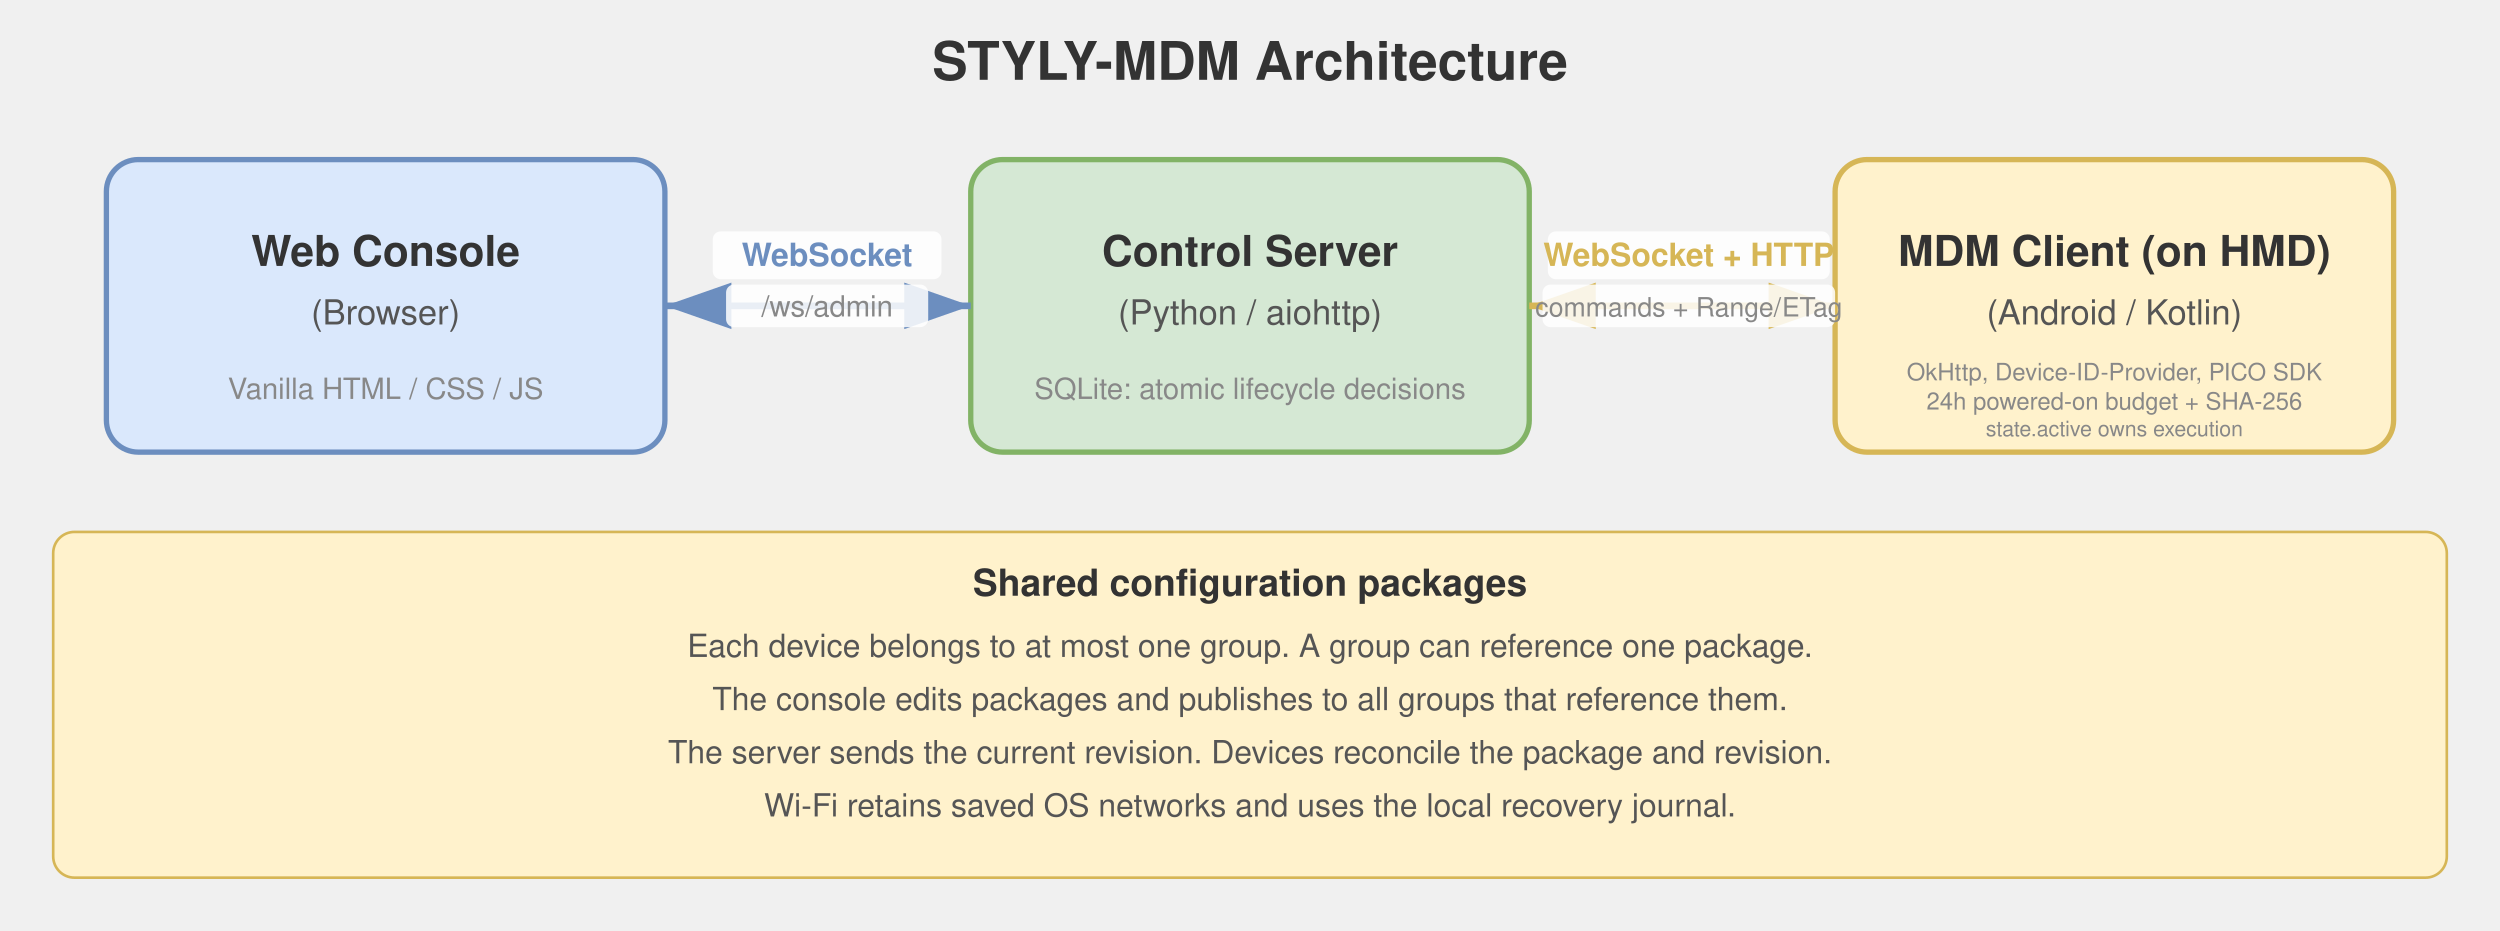
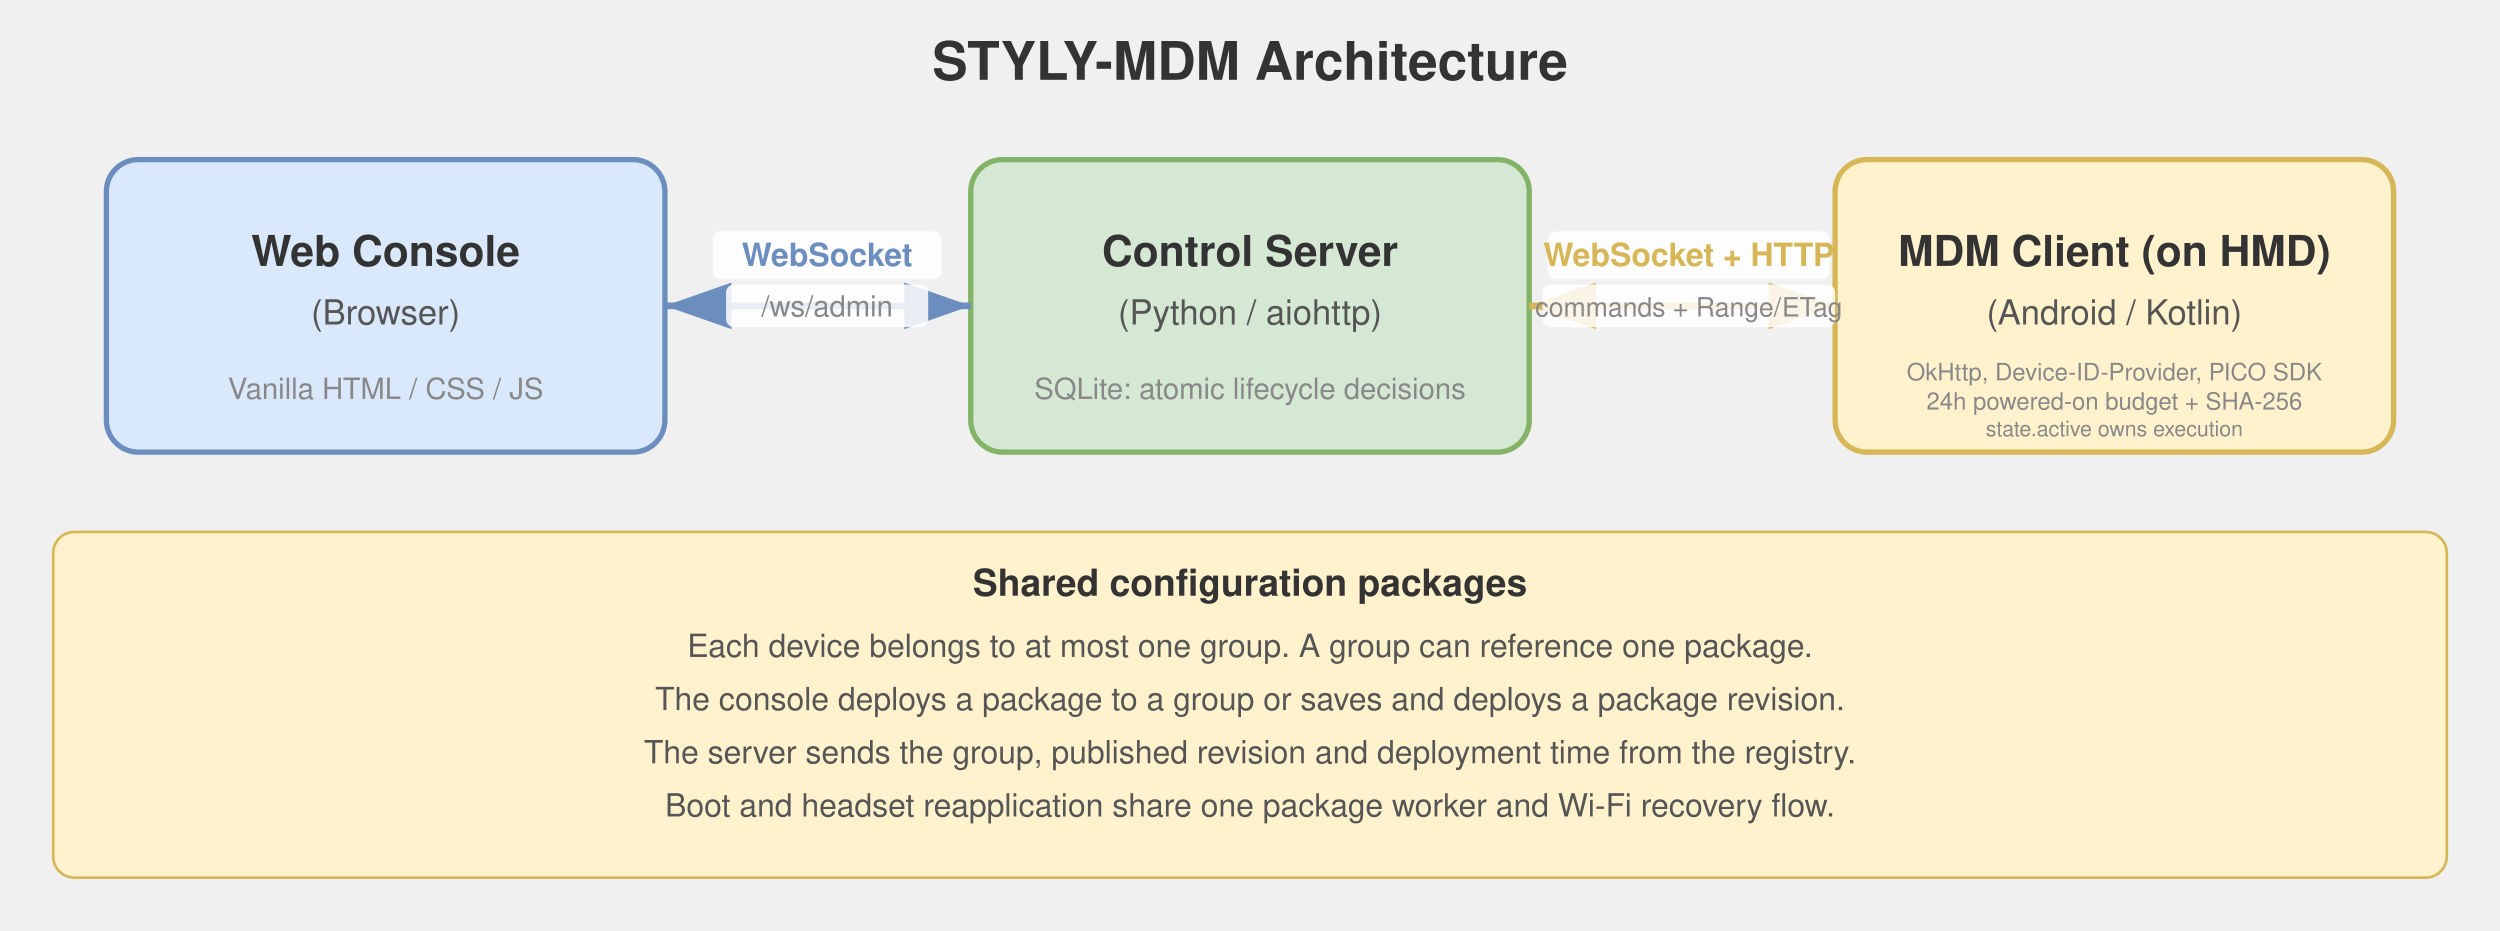
- <svg xmlns="http://www.w3.org/2000/svg" version="1.1" viewBox="0 0 940 350" font-family="Segoe UI, Helvetica, Arial, sans-serif" content="&lt;mxfile host=&quot;Claude&quot;&gt; &lt;diagram id=&quot;arch&quot; name=&quot;Architecture&quot;&gt; &lt;mxGraphModel dx=&quot;1422&quot; dy=&quot;762&quot; grid=&quot;1&quot; gridSize=&quot;10&quot; guides=&quot;1&quot; tooltips=&quot;1&quot; connect=&quot;1&quot; arrows=&quot;1&quot; fold=&quot;1&quot; page=&quot;1&quot; pageScale=&quot;1&quot; pageWidth=&quot;1169&quot; pageHeight=&quot;827&quot; math=&quot;0&quot; shadow=&quot;0&quot;&gt; &lt;root&gt; &lt;mxCell id=&quot;0&quot;/&gt; &lt;mxCell id=&quot;1&quot; parent=&quot;0&quot;/&gt; &lt;mxCell id=&quot;2&quot; value=&quot;&quot; style=&quot;rounded=1;whiteSpace=wrap;html=1;fillColor=#dae8fc;strokeColor=#6c8ebf;arcSize=10;&quot; vertex=&quot;1&quot; parent=&quot;1&quot;&gt;&lt;mxGeometry x=&quot;40&quot; y=&quot;80&quot; width=&quot;200&quot; height=&quot;100&quot; as=&quot;geometry&quot;/&gt;&lt;/mxCell&gt; &lt;mxCell id=&quot;2a&quot; value=&quot;&amp;lt;b&amp;gt;Web Console&amp;lt;/b&amp;gt;&amp;lt;br&amp;gt;(Browser)&quot; style=&quot;text;html=1;align=center;verticalAlign=middle;resizable=0;points=[];autosize=1;&quot; vertex=&quot;1&quot; parent=&quot;1&quot;&gt;&lt;mxGeometry x=&quot;95&quot; y=&quot;105&quot; width=&quot;90&quot; height=&quot;50&quot; as=&quot;geometry&quot;/&gt;&lt;/mxCell&gt; &lt;mxCell id=&quot;2b&quot; value=&quot;Vanilla HTML / CSS / JS&quot; style=&quot;text;html=1;align=center;verticalAlign=middle;fontColor=#666666;fontSize=10;&quot; vertex=&quot;1&quot; parent=&quot;1&quot;&gt;&lt;mxGeometry x=&quot;60&quot; y=&quot;155&quot; width=&quot;160&quot; height=&quot;20&quot; as=&quot;geometry&quot;/&gt;&lt;/mxCell&gt; &lt;mxCell id=&quot;3&quot; value=&quot;&quot; style=&quot;rounded=1;whiteSpace=wrap;html=1;fillColor=#d5e8d4;strokeColor=#82b366;arcSize=10;&quot; vertex=&quot;1&quot; parent=&quot;1&quot;&gt;&lt;mxGeometry x=&quot;360&quot; y=&quot;80&quot; width=&quot;220&quot; height=&quot;100&quot; as=&quot;geometry&quot;/&gt;&lt;/mxCell&gt; &lt;mxCell id=&quot;3a&quot; value=&quot;&amp;lt;b&amp;gt;Control Server&amp;lt;/b&amp;gt;&amp;lt;br&amp;gt;(Python / aiohttp)&quot; style=&quot;text;html=1;align=center;verticalAlign=middle;resizable=0;points=[];autosize=1;&quot; vertex=&quot;1&quot; parent=&quot;1&quot;&gt;&lt;mxGeometry x=&quot;405&quot; y=&quot;105&quot; width=&quot;130&quot; height=&quot;50&quot; as=&quot;geometry&quot;/&gt;&lt;/mxCell&gt; &lt;mxCell id=&quot;3b&quot; value=&quot;SQLite: atomic lifecycle decisions&quot; style=&quot;text;html=1;align=center;verticalAlign=middle;fontColor=#666666;fontSize=10;&quot; vertex=&quot;1&quot; parent=&quot;1&quot;&gt;&lt;mxGeometry x=&quot;390&quot; y=&quot;155&quot; width=&quot;160&quot; height=&quot;20&quot; as=&quot;geometry&quot;/&gt;&lt;/mxCell&gt; &lt;mxCell id=&quot;4&quot; value=&quot;&quot; style=&quot;rounded=1;whiteSpace=wrap;html=1;fillColor=#fff2cc;strokeColor=#d6b656;arcSize=10;&quot; vertex=&quot;1&quot; parent=&quot;1&quot;&gt;&lt;mxGeometry x=&quot;700&quot; y=&quot;80&quot; width=&quot;200&quot; height=&quot;100&quot; as=&quot;geometry&quot;/&gt;&lt;/mxCell&gt; &lt;mxCell id=&quot;4a&quot; value=&quot;&amp;lt;b&amp;gt;MDM Client (on HMD)&amp;lt;/b&amp;gt;&amp;lt;br&amp;gt;(Android / Kotlin)&quot; style=&quot;text;html=1;align=center;verticalAlign=middle;resizable=0;points=[];autosize=1;&quot; vertex=&quot;1&quot; parent=&quot;1&quot;&gt;&lt;mxGeometry x=&quot;740&quot; y=&quot;105&quot; width=&quot;120&quot; height=&quot;50&quot; as=&quot;geometry&quot;/&gt;&lt;/mxCell&gt; &lt;mxCell id=&quot;4b&quot; value=&quot;OkHttp, PICO SDK; resumable SHA-256; 24h powered-on budget; durable apply gate&quot; style=&quot;text;html=1;align=center;verticalAlign=middle;fontColor=#666666;fontSize=10;&quot; vertex=&quot;1&quot; parent=&quot;1&quot;&gt;&lt;mxGeometry x=&quot;705&quot; y=&quot;155&quot; width=&quot;190&quot; height=&quot;20&quot; as=&quot;geometry&quot;/&gt;&lt;/mxCell&gt; &lt;mxCell id=&quot;5&quot; style=&quot;edgeStyle=orthogonalEdgeStyle;rounded=0;orthogonalLoop=1;jettySize=auto;containsPoints=1;endArrow=block;endFill=1;startArrow=block;startFill=1;strokeWidth=2;strokeColor=#6c8ebf;&quot; edge=&quot;1&quot; parent=&quot;1&quot; source=&quot;2&quot; target=&quot;3&quot;&gt;&lt;mxGeometry relative=&quot;1&quot; as=&quot;geometry&quot;/&gt;&lt;/mxCell&gt; &lt;mxCell id=&quot;5a&quot; value=&quot;WebSocket&amp;lt;br&amp;gt;&amp;lt;font style=&amp;quot;font-size:10px&amp;quot;&amp;gt;/ws/admin&amp;lt;/font&amp;gt;&quot; style=&quot;edgeLabel;html=1;align=center;verticalAlign=middle;resizable=0;points=[];&quot; vertex=&quot;1&quot; connectable=&quot;0&quot; parent=&quot;5&quot;&gt;&lt;mxGeometry x=&quot;-0.1&quot; relative=&quot;1&quot; as=&quot;geometry&quot;&gt;&lt;mxPoint as=&quot;offset&quot;/&gt;&lt;/mxGeometry&gt;&lt;/mxCell&gt; &lt;mxCell id=&quot;6&quot; style=&quot;edgeStyle=orthogonalEdgeStyle;rounded=0;orthogonalLoop=1;jettySize=auto;containsPoints=1;endArrow=block;endFill=1;startArrow=block;startFill=1;strokeWidth=2;strokeColor=#d6b656;&quot; edge=&quot;1&quot; parent=&quot;1&quot; source=&quot;3&quot; target=&quot;4&quot;&gt;&lt;mxGeometry relative=&quot;1&quot; as=&quot;geometry&quot;/&gt;&lt;/mxCell&gt; &lt;mxCell id=&quot;6a&quot; value=&quot;WebSocket + HTTP&amp;lt;br&amp;gt;&amp;lt;font style=&amp;quot;font-size:10px&amp;quot;&amp;gt;commands + Range/ETag&amp;lt;/font&amp;gt;&quot; style=&quot;edgeLabel;html=1;align=center;verticalAlign=middle;resizable=0;points=[];&quot; vertex=&quot;1&quot; connectable=&quot;0&quot; parent=&quot;6&quot;&gt;&lt;mxGeometry x=&quot;-0.1&quot; relative=&quot;1&quot; as=&quot;geometry&quot;&gt;&lt;mxPoint as=&quot;offset&quot;/&gt;&lt;/mxGeometry&gt;&lt;/mxCell&gt; &lt;mxCell id=&quot;7&quot; value=&quot;&amp;lt;font style=&amp;quot;font-size:16px&amp;quot;&amp;gt;&amp;lt;b&amp;gt;STYLY-MDM Architecture&amp;lt;/b&amp;gt;&amp;lt;/font&amp;gt;&quot; style=&quot;text;html=1;align=center;verticalAlign=middle;resizable=0;points=[];autosize=1;&quot; vertex=&quot;1&quot; parent=&quot;1&quot;&gt;&lt;mxGeometry x=&quot;350&quot; y=&quot;20&quot; width=&quot;240&quot; height=&quot;40&quot; as=&quot;geometry&quot;/&gt;&lt;/mxCell&gt; &lt;mxCell id=&quot;configuration-packages-panel&quot; value=&quot;&amp;lt;b&amp;gt;Shared configuration packages&amp;lt;/b&amp;gt;&amp;lt;br&amp;gt;Each device belongs to at most one group. A group can reference one package.&amp;lt;br&amp;gt;The console edits packages and publishes to all groups that reference them.&amp;lt;br&amp;gt;The server sends the current revision. Devices reconcile the package and revision.&amp;lt;br&amp;gt;Wi-Fi retains saved OS networks and uses the local recovery journal.&quot; style=&quot;rounded=1;whiteSpace=wrap;html=1;fillColor=#fff2cc;strokeColor=#d6b656;fontSize=12;align=center;&quot; vertex=&quot;1&quot; parent=&quot;1&quot;&gt;&lt;mxGeometry x=&quot;20&quot; y=&quot;200&quot; width=&quot;900&quot; height=&quot;130&quot; as=&quot;geometry&quot;/&gt;&lt;/mxCell&gt; &lt;/root&gt; &lt;/mxGraphModel&gt; &lt;/diagram&gt; &lt;/mxfile&gt;">
+ <svg xmlns="http://www.w3.org/2000/svg" version="1.1" viewBox="0 0 940 350" font-family="Segoe UI, Helvetica, Arial, sans-serif" content="&lt;mxfile host=&quot;Claude&quot;&gt; &lt;diagram id=&quot;arch&quot; name=&quot;Architecture&quot;&gt; &lt;mxGraphModel dx=&quot;1422&quot; dy=&quot;762&quot; grid=&quot;1&quot; gridSize=&quot;10&quot; guides=&quot;1&quot; tooltips=&quot;1&quot; connect=&quot;1&quot; arrows=&quot;1&quot; fold=&quot;1&quot; page=&quot;1&quot; pageScale=&quot;1&quot; pageWidth=&quot;1169&quot; pageHeight=&quot;827&quot; math=&quot;0&quot; shadow=&quot;0&quot;&gt; &lt;root&gt; &lt;mxCell id=&quot;0&quot;/&gt; &lt;mxCell id=&quot;1&quot; parent=&quot;0&quot;/&gt; &lt;mxCell id=&quot;2&quot; value=&quot;&quot; style=&quot;rounded=1;whiteSpace=wrap;html=1;fillColor=#dae8fc;strokeColor=#6c8ebf;arcSize=10;&quot; vertex=&quot;1&quot; parent=&quot;1&quot;&gt;&lt;mxGeometry x=&quot;40&quot; y=&quot;80&quot; width=&quot;200&quot; height=&quot;100&quot; as=&quot;geometry&quot;/&gt;&lt;/mxCell&gt; &lt;mxCell id=&quot;2a&quot; value=&quot;&amp;lt;b&amp;gt;Web Console&amp;lt;/b&amp;gt;&amp;lt;br&amp;gt;(Browser)&quot; style=&quot;text;html=1;align=center;verticalAlign=middle;resizable=0;points=[];autosize=1;&quot; vertex=&quot;1&quot; parent=&quot;1&quot;&gt;&lt;mxGeometry x=&quot;95&quot; y=&quot;105&quot; width=&quot;90&quot; height=&quot;50&quot; as=&quot;geometry&quot;/&gt;&lt;/mxCell&gt; &lt;mxCell id=&quot;2b&quot; value=&quot;Vanilla HTML / CSS / JS&quot; style=&quot;text;html=1;align=center;verticalAlign=middle;fontColor=#666666;fontSize=10;&quot; vertex=&quot;1&quot; parent=&quot;1&quot;&gt;&lt;mxGeometry x=&quot;60&quot; y=&quot;155&quot; width=&quot;160&quot; height=&quot;20&quot; as=&quot;geometry&quot;/&gt;&lt;/mxCell&gt; &lt;mxCell id=&quot;3&quot; value=&quot;&quot; style=&quot;rounded=1;whiteSpace=wrap;html=1;fillColor=#d5e8d4;strokeColor=#82b366;arcSize=10;&quot; vertex=&quot;1&quot; parent=&quot;1&quot;&gt;&lt;mxGeometry x=&quot;360&quot; y=&quot;80&quot; width=&quot;220&quot; height=&quot;100&quot; as=&quot;geometry&quot;/&gt;&lt;/mxCell&gt; &lt;mxCell id=&quot;3a&quot; value=&quot;&amp;lt;b&amp;gt;Control Server&amp;lt;/b&amp;gt;&amp;lt;br&amp;gt;(Python / aiohttp)&quot; style=&quot;text;html=1;align=center;verticalAlign=middle;resizable=0;points=[];autosize=1;&quot; vertex=&quot;1&quot; parent=&quot;1&quot;&gt;&lt;mxGeometry x=&quot;405&quot; y=&quot;105&quot; width=&quot;130&quot; height=&quot;50&quot; as=&quot;geometry&quot;/&gt;&lt;/mxCell&gt; &lt;mxCell id=&quot;3b&quot; value=&quot;SQLite: atomic lifecycle decisions&quot; style=&quot;text;html=1;align=center;verticalAlign=middle;fontColor=#666666;fontSize=10;&quot; vertex=&quot;1&quot; parent=&quot;1&quot;&gt;&lt;mxGeometry x=&quot;390&quot; y=&quot;155&quot; width=&quot;160&quot; height=&quot;20&quot; as=&quot;geometry&quot;/&gt;&lt;/mxCell&gt; &lt;mxCell id=&quot;4&quot; value=&quot;&quot; style=&quot;rounded=1;whiteSpace=wrap;html=1;fillColor=#fff2cc;strokeColor=#d6b656;arcSize=10;&quot; vertex=&quot;1&quot; parent=&quot;1&quot;&gt;&lt;mxGeometry x=&quot;700&quot; y=&quot;80&quot; width=&quot;200&quot; height=&quot;100&quot; as=&quot;geometry&quot;/&gt;&lt;/mxCell&gt; &lt;mxCell id=&quot;4a&quot; value=&quot;&amp;lt;b&amp;gt;MDM Client (on HMD)&amp;lt;/b&amp;gt;&amp;lt;br&amp;gt;(Android / Kotlin)&quot; style=&quot;text;html=1;align=center;verticalAlign=middle;resizable=0;points=[];autosize=1;&quot; vertex=&quot;1&quot; parent=&quot;1&quot;&gt;&lt;mxGeometry x=&quot;740&quot; y=&quot;105&quot; width=&quot;120&quot; height=&quot;50&quot; as=&quot;geometry&quot;/&gt;&lt;/mxCell&gt; &lt;mxCell id=&quot;4b&quot; value=&quot;OkHttp, PICO SDK; resumable SHA-256; 24h powered-on budget; durable apply gate&quot; style=&quot;text;html=1;align=center;verticalAlign=middle;fontColor=#666666;fontSize=10;&quot; vertex=&quot;1&quot; parent=&quot;1&quot;&gt;&lt;mxGeometry x=&quot;705&quot; y=&quot;155&quot; width=&quot;190&quot; height=&quot;20&quot; as=&quot;geometry&quot;/&gt;&lt;/mxCell&gt; &lt;mxCell id=&quot;5&quot; style=&quot;edgeStyle=orthogonalEdgeStyle;rounded=0;orthogonalLoop=1;jettySize=auto;containsPoints=1;endArrow=block;endFill=1;startArrow=block;startFill=1;strokeWidth=2;strokeColor=#6c8ebf;&quot; edge=&quot;1&quot; parent=&quot;1&quot; source=&quot;2&quot; target=&quot;3&quot;&gt;&lt;mxGeometry relative=&quot;1&quot; as=&quot;geometry&quot;/&gt;&lt;/mxCell&gt; &lt;mxCell id=&quot;5a&quot; value=&quot;WebSocket&amp;lt;br&amp;gt;&amp;lt;font style=&amp;quot;font-size:10px&amp;quot;&amp;gt;/ws/admin&amp;lt;/font&amp;gt;&quot; style=&quot;edgeLabel;html=1;align=center;verticalAlign=middle;resizable=0;points=[];&quot; vertex=&quot;1&quot; connectable=&quot;0&quot; parent=&quot;5&quot;&gt;&lt;mxGeometry x=&quot;-0.1&quot; relative=&quot;1&quot; as=&quot;geometry&quot;&gt;&lt;mxPoint as=&quot;offset&quot;/&gt;&lt;/mxGeometry&gt;&lt;/mxCell&gt; &lt;mxCell id=&quot;6&quot; style=&quot;edgeStyle=orthogonalEdgeStyle;rounded=0;orthogonalLoop=1;jettySize=auto;containsPoints=1;endArrow=block;endFill=1;startArrow=block;startFill=1;strokeWidth=2;strokeColor=#d6b656;&quot; edge=&quot;1&quot; parent=&quot;1&quot; source=&quot;3&quot; target=&quot;4&quot;&gt;&lt;mxGeometry relative=&quot;1&quot; as=&quot;geometry&quot;/&gt;&lt;/mxCell&gt; &lt;mxCell id=&quot;6a&quot; value=&quot;WebSocket + HTTP&amp;lt;br&amp;gt;&amp;lt;font style=&amp;quot;font-size:10px&amp;quot;&amp;gt;commands + Range/ETag&amp;lt;/font&amp;gt;&quot; style=&quot;edgeLabel;html=1;align=center;verticalAlign=middle;resizable=0;points=[];&quot; vertex=&quot;1&quot; connectable=&quot;0&quot; parent=&quot;6&quot;&gt;&lt;mxGeometry x=&quot;-0.1&quot; relative=&quot;1&quot; as=&quot;geometry&quot;&gt;&lt;mxPoint as=&quot;offset&quot;/&gt;&lt;/mxGeometry&gt;&lt;/mxCell&gt; &lt;mxCell id=&quot;7&quot; value=&quot;&amp;lt;font style=&amp;quot;font-size:16px&amp;quot;&amp;gt;&amp;lt;b&amp;gt;STYLY-MDM Architecture&amp;lt;/b&amp;gt;&amp;lt;/font&amp;gt;&quot; style=&quot;text;html=1;align=center;verticalAlign=middle;resizable=0;points=[];autosize=1;&quot; vertex=&quot;1&quot; parent=&quot;1&quot;&gt;&lt;mxGeometry x=&quot;350&quot; y=&quot;20&quot; width=&quot;240&quot; height=&quot;40&quot; as=&quot;geometry&quot;/&gt;&lt;/mxCell&gt; &lt;mxCell id=&quot;configuration-packages-panel&quot; value=&quot;&amp;lt;b&amp;gt;Shared configuration packages&amp;lt;/b&amp;gt;&amp;lt;br&amp;gt;Each device belongs to at most one group. A group can reference one package.&amp;lt;br&amp;gt;The console deploys a package to a group or saves and deploys a package revision.&amp;lt;br&amp;gt;The server sends the group, published revision and deployment time from the registry.&amp;lt;br&amp;gt;Boot and headset reapplication share one package worker and Wi-Fi recovery flow.&quot; style=&quot;rounded=1;whiteSpace=wrap;html=1;fillColor=#fff2cc;strokeColor=#d6b656;fontSize=12;align=center;&quot; vertex=&quot;1&quot; parent=&quot;1&quot;&gt;&lt;mxGeometry x=&quot;20&quot; y=&quot;200&quot; width=&quot;900&quot; height=&quot;130&quot; as=&quot;geometry&quot;/&gt;&lt;/mxCell&gt; &lt;/root&gt; &lt;/mxGraphModel&gt; &lt;/diagram&gt; &lt;/mxfile&gt;">
  <text x="470" y="30" text-anchor="middle" font-size="20" font-weight="bold" fill="#333">STYLY-MDM Architecture</text>
  <rect x="40" y="60" width="210" height="110" rx="12" ry="12" fill="#dae8fc" stroke="#6c8ebf" stroke-width="2" />
  <text x="145" y="100" text-anchor="middle" font-size="16" font-weight="bold" fill="#333">Web Console</text>
  <text x="145" y="122" text-anchor="middle" font-size="13" fill="#555">(Browser)</text>
  <text x="145" y="150" text-anchor="middle" font-size="11" fill="#888">Vanilla HTML / CSS / JS</text>
  <rect x="365" y="60" width="210" height="110" rx="12" ry="12" fill="#d5e8d4" stroke="#82b366" stroke-width="2" />
  <text x="470" y="100" text-anchor="middle" font-size="16" font-weight="bold" fill="#333">Control Server</text>
  <text x="470" y="122" text-anchor="middle" font-size="13" fill="#555">(Python / aiohttp)</text>
  <text x="470" y="150" text-anchor="middle" font-size="11" fill="#888">SQLite: atomic lifecycle decisions</text>
  <rect x="690" y="60" width="210" height="110" rx="12" ry="12" fill="#fff2cc" stroke="#d6b656" stroke-width="2" />
  <text x="795" y="100" text-anchor="middle" font-size="16" font-weight="bold" fill="#333">MDM Client (on HMD)</text>
  <text x="795" y="122" text-anchor="middle" font-size="13" fill="#555">(Android / Kotlin)</text>
  <text x="795" y="143" text-anchor="middle" font-size="9" fill="#888">OkHttp, Device-ID-Provider, PICO SDK</text>
  <text x="795" y="154" text-anchor="middle" font-size="9" fill="#888">24h powered-on budget + SHA-256</text>
  <text x="795" y="164" text-anchor="middle" font-size="8" fill="#888">state.active owns execution</text>
  <defs>
    <marker id="arrowRight" markerWidth="10" markerHeight="7" refX="10" refY="3.5" orient="auto">
      <polygon points="0 0, 10 3.5, 0 7" fill="#6c8ebf" />
    </marker>
    <marker id="arrowLeft" markerWidth="10" markerHeight="7" refX="0" refY="3.5" orient="auto">
      <polygon points="10 0, 0 3.5, 10 7" fill="#6c8ebf" />
    </marker>
    <marker id="arrowRight2" markerWidth="10" markerHeight="7" refX="10" refY="3.5" orient="auto">
      <polygon points="0 0, 10 3.5, 0 7" fill="#d6b656" />
    </marker>
    <marker id="arrowLeft2" markerWidth="10" markerHeight="7" refX="0" refY="3.5" orient="auto">
      <polygon points="10 0, 0 3.5, 10 7" fill="#d6b656" />
    </marker>
  </defs>
  <line x1="250" y1="115" x2="365" y2="115" stroke="#6c8ebf" stroke-width="2.5" marker-start="url(#arrowLeft)" marker-end="url(#arrowRight)" />
  <rect x="268" y="87" width="86" height="18" rx="3" fill="white" fill-opacity="0.85" />
  <text x="311" y="100" text-anchor="middle" font-size="12" font-weight="bold" fill="#6c8ebf">WebSocket</text>
  <rect x="273" y="107" width="76" height="16" rx="3" fill="white" fill-opacity="0.85" />
  <text x="311" y="119" text-anchor="middle" font-size="11" fill="#888">/ws/admin</text>
  <line x1="575" y1="115" x2="690" y2="115" stroke="#d6b656" stroke-width="2.5" marker-start="url(#arrowLeft2)" marker-end="url(#arrowRight2)" />
  <rect x="582" y="87" width="106" height="18" rx="3" fill="white" fill-opacity="0.85" />
  <text x="635" y="100" text-anchor="middle" font-size="12" font-weight="bold" fill="#d6b656">WebSocket + HTTP</text>
  <rect x="580" y="107" width="110" height="16" rx="3" fill="white" fill-opacity="0.85" />
  <text x="635" y="119" text-anchor="middle" font-size="10" fill="#888">commands + Range/ETag</text>
  <rect x="20" y="200" width="900" height="130" rx="8" fill="#fff2cc" stroke="#d6b656" />
  <text x="470" y="224" text-anchor="middle" font-size="14" font-weight="bold" fill="#333">Shared configuration packages</text>
  <text x="470" y="247" text-anchor="middle" font-size="12" fill="#555">Each device belongs to at most one group. A group can reference one package.</text>
-   <text x="470" y="267" text-anchor="middle" font-size="12" fill="#555">The console edits packages and publishes to all groups that reference them.</text>
-   <text x="470" y="287" text-anchor="middle" font-size="12" fill="#555">The server sends the current revision. Devices reconcile the package and revision.</text>
-   <text x="470" y="307" text-anchor="middle" font-size="12" fill="#555">Wi-Fi retains saved OS networks and uses the local recovery journal.</text>
+   <text x="470" y="267" text-anchor="middle" font-size="12" fill="#555">The console deploys a package to a group or saves and deploys a package revision.</text>
+   <text x="470" y="287" text-anchor="middle" font-size="12" fill="#555">The server sends the group, published revision and deployment time from the registry.</text>
+   <text x="470" y="307" text-anchor="middle" font-size="12" fill="#555">Boot and headset reapplication share one package worker and Wi-Fi recovery flow.</text>
</svg>
